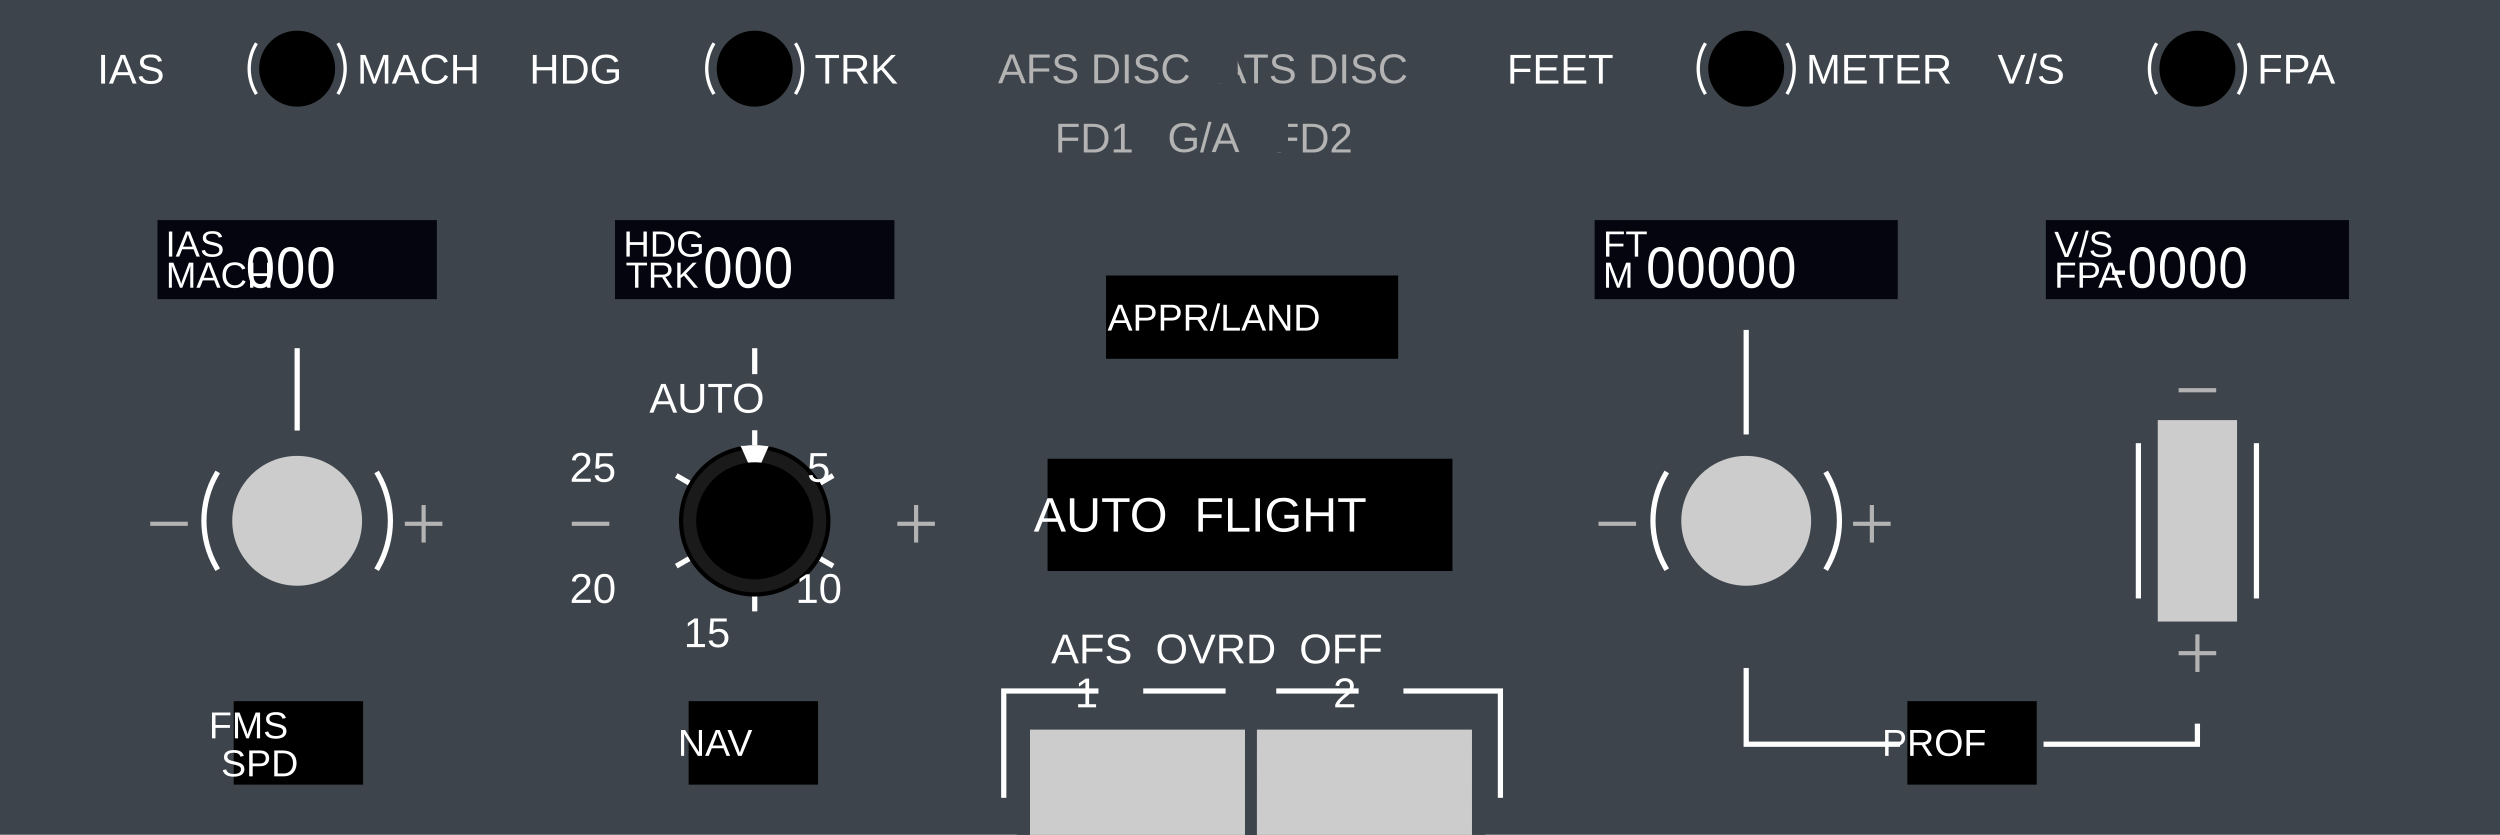
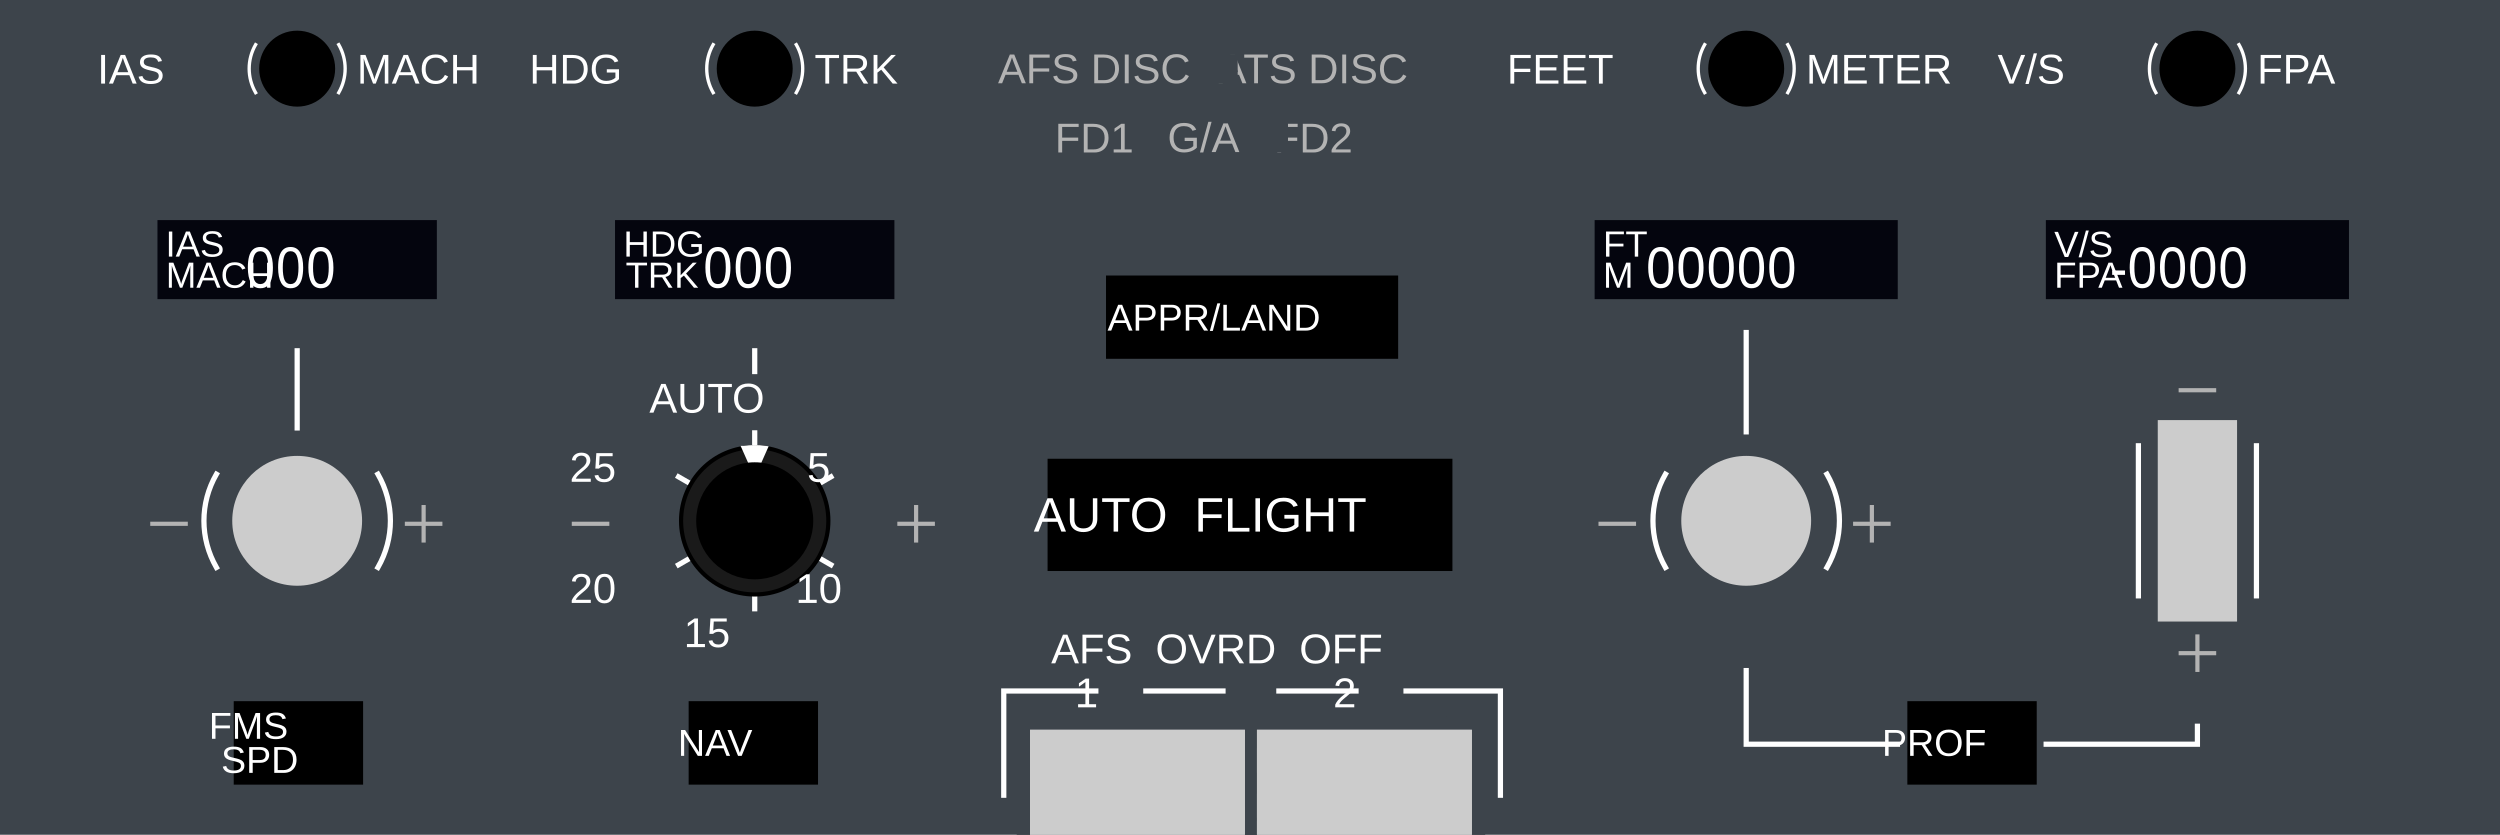
<svg xmlns="http://www.w3.org/2000/svg" version="1.1" width="599" height="200" id="svg3651">
  <defs id="defs3653">
    <linearGradient id="linearGradient5215">
      <stop style="stop-color:#e6e6e6;stop-opacity:1;" offset="0" id="stop5217" />
      <stop style="stop-color:#e6e6e6;stop-opacity:0;" offset="1" id="stop5219" />
    </linearGradient>
    <linearGradient id="linearGradient5209">
      <stop style="stop-color:#e6e6e6;stop-opacity:1;" offset="0" id="stop5211" />
    </linearGradient>
    <symbol id="*Paper_Space" />
    <symbol id="*Model_Space" />
    <pattern y="0" x="0" width="8" patternUnits="userSpaceOnUse" id="Hatch" height="8">
      <path id="path5322" stroke-width="0.25" stroke="#000000" linecap="square" d="M8 4 l-4,4" />
      <path id="path5324" stroke-width="0.25" stroke="#000000" linecap="square" d="M6 2 l-4,4" />
      <path id="path5326" stroke-width="0.25" stroke="#000000" linecap="square" d="M4 0 l-4,4" />
    </pattern>
    <marker style="overflow:visible" refY="0" refX="0" orient="auto" id="DistanceX">
      <path id="path5319" style="stroke:#000000;stroke-width:0.5" d="M 3,-3 -3,3 M 0,-5 0,5" />
    </marker>
  </defs>
  <g id="layer1" transform="translate(0,-852.3622)">
    <rect style="fill:#3d444b;fill-opacity:1;stroke:none;stroke-width:1.8;stroke-linecap:square;stroke-linejoin:miter;stroke-miterlimit:4;stroke-dasharray:none;stroke-opacity:1" id="rect4230" width="599" height="200" x="0" y="852.362" />
    <g transform="translate(-5.5377327e-6,-30.31739)" id="g4371">
      <path style="fill:none;fill-rule:evenodd;stroke:#ffffff;stroke-width:1.25;stroke-linecap:butt;stroke-linejoin:miter;stroke-miterlimit:4;stroke-dasharray:none;stroke-opacity:1" d="m 162.038,996.618 5.954,3.438" id="path4369" />
      <path id="path4367" d="m 162.038,1018.317 5.954,-3.438" style="fill:none;fill-rule:evenodd;stroke:#ffffff;stroke-width:1.25;stroke-linecap:butt;stroke-linejoin:miter;stroke-miterlimit:4;stroke-dasharray:none;stroke-opacity:1" />
      <path style="fill:none;fill-rule:evenodd;stroke:#ffffff;stroke-width:1.25;stroke-linecap:butt;stroke-linejoin:miter;stroke-miterlimit:4;stroke-dasharray:none;stroke-opacity:1" d="m 180.83,1029.167 0,-6.875" id="path4365" />
      <path id="path4363" d="m 199.622,1018.317 -5.954,-3.438" style="fill:none;fill-rule:evenodd;stroke:#ffffff;stroke-width:1.25;stroke-linecap:butt;stroke-linejoin:miter;stroke-miterlimit:4;stroke-dasharray:none;stroke-opacity:1" />
      <path style="fill:none;fill-rule:evenodd;stroke:#ffffff;stroke-width:1.25;stroke-linecap:butt;stroke-linejoin:miter;stroke-miterlimit:4;stroke-dasharray:none;stroke-opacity:1" d="m 199.622,996.618 -5.954,3.438" id="path4361" />
      <path id="path4359" d="m 180.83,985.768 0,6.875" style="fill:none;fill-rule:evenodd;stroke:#ffffff;stroke-width:1.25;stroke-linecap:butt;stroke-linejoin:miter;stroke-miterlimit:4;stroke-dasharray:none;stroke-opacity:1" />
    </g>
    <g id="ApprLand" transform="matrix(0.8,0,0,0.8,228.5241,108.537)">
      <rect y="1012.298" x="45.595" height="24.944" width="87.5" id="rect4392-4" style="fill:#000000;fill-opacity:1;stroke:none;stroke-width:1.8;stroke-linecap:square;stroke-linejoin:miter;stroke-miterlimit:4;stroke-dasharray:none;stroke-opacity:1" />
      <text transform="scale(1.000002)" id="text4394-3" y="1028.793" x="89.606" style="font-style:normal;font-weight:normal;line-height:0%;font-family:'Liberation Sans';text-align:center;letter-spacing:0px;word-spacing:0px;text-anchor:middle;fill:#000000;fill-opacity:1;stroke:none;stroke-width:1px;stroke-linecap:butt;stroke-linejoin:miter;stroke-opacity:1" xml:space="preserve">
        <tspan id="tspan4396-8" style="font-style:normal;font-variant:normal;font-weight:normal;font-stretch:normal;font-size:11.25px;line-height:93%;font-family:'Liberation Sans';-inkscape-font-specification:'Liberation Sans';text-align:center;text-anchor:middle;fill:#ffffff" y="1028.793" x="89.606">APPR/LAND</tspan>
      </text>
    </g>
    <text xml:space="preserve" style="font-style:normal;font-weight:normal;line-height:0%;font-family:'Liberation Sans';letter-spacing:0px;word-spacing:0px;fill:#000000;fill-opacity:1;stroke:none;stroke-width:1px;stroke-linecap:butt;stroke-linejoin:miter;stroke-opacity:1" x="56.098" y="872.399" id="text4184">
      <tspan id="tspan4186" x="56.098" y="872.399" style="font-style:normal;font-variant:normal;font-weight:normal;font-stretch:normal;font-size:10px;line-height:1.25;font-family:'Liberation Sans';-inkscape-font-specification:'Liberation Sans';text-align:end;text-anchor:end;fill:#ffffff">IAS</tspan>
    </text>
    <text id="text4188" y="872.399" x="85.528" style="font-style:normal;font-weight:normal;line-height:0%;font-family:'Liberation Sans';letter-spacing:0px;word-spacing:0px;fill:#000000;fill-opacity:1;stroke:none;stroke-width:1px;stroke-linecap:butt;stroke-linejoin:miter;stroke-opacity:1" xml:space="preserve">
      <tspan style="font-style:normal;font-variant:normal;font-weight:normal;font-stretch:normal;font-size:10px;line-height:1.25;font-family:'Liberation Sans';-inkscape-font-specification:'Liberation Sans';fill:#ffffff" y="872.399" x="85.528" id="tspan4190">MACH</tspan>
    </text>
    <path style="fill:none;fill-opacity:1;stroke:#ffffff;stroke-width:0.8;stroke-linecap:square;stroke-linejoin:miter;stroke-miterlimit:4;stroke-dasharray:none;stroke-opacity:1" d="m 81.159,863.063 c 2.054,3.558 2.054,7.941 0,11.498" id="path4198" />
    <path style="fill:none;fill-opacity:1;stroke:#ffffff;stroke-width:0.8;stroke-linecap:square;stroke-linejoin:miter;stroke-miterlimit:4;stroke-dasharray:none;stroke-opacity:1" d="m 61.243,874.561 c -2.054,-3.558 -2.054,-7.941 -1e-6,-11.498" id="path4200" />
    <path style="fill:#000000;fill-opacity:1;stroke:none;stroke-width:1;stroke-linecap:square;stroke-linejoin:miter;stroke-miterlimit:4;stroke-dasharray:none;stroke-opacity:1" d="m 80.302,868.812 c 3e-6,5.027 -4.075,9.102 -9.101,9.102 -5.027,0 -9.102,-4.075 -9.101,-9.102 3e-6,-5.027 4.075,-9.102 9.101,-9.102 5.027,0 9.101,4.075 9.101,9.102 z" id="IasMach" />
    <path style="fill:none;fill-rule:evenodd;stroke:#ffffff;stroke-width:1.25;stroke-linecap:butt;stroke-linejoin:miter;stroke-miterlimit:4;stroke-dasharray:none;stroke-opacity:1" d="m 71.201,935.785 0,19.738" id="path4204" />
    <path style="fill:none;fill-opacity:1;stroke:#ffffff;stroke-width:1.25;stroke-linecap:square;stroke-linejoin:miter;stroke-miterlimit:4;stroke-dasharray:none;stroke-opacity:1" d="m 90.548,965.98 c 3.991,6.912 3.991,15.428 0,22.34" id="path4206" />
    <path style="fill:none;fill-opacity:1;stroke:#ffffff;stroke-width:1.25;stroke-linecap:square;stroke-linejoin:miter;stroke-miterlimit:4;stroke-dasharray:none;stroke-opacity:1" d="m 51.854,988.32 c -3.991,-6.912 -3.991,-15.428 0,-22.34" id="path4208" />
    <path style="fill:#cccccc;fill-opacity:1;stroke:none;stroke-width:1;stroke-linecap:square;stroke-linejoin:miter;stroke-miterlimit:4;stroke-dasharray:none;stroke-opacity:1" d="m 86.757,977.15 c 0,8.591 -6.965,15.556 -15.556,15.556 -8.591,0 -15.556,-6.965 -15.556,-15.556 0,-8.591 6.965,-15.556 15.556,-15.556 8.591,0 15.556,6.965 15.556,15.556 z" id="SpdKnob" />
    <g id="FmsSpd" transform="matrix(0.8,0,0,0.8000101,0.2521423,210.5575)">
      <rect y="1012.244" x="69.685" height="24.999" width="38.75" id="rect4212" style="fill:#000000;fill-opacity:1;stroke:none;stroke-width:1.8;stroke-linecap:square;stroke-linejoin:miter;stroke-miterlimit:4;stroke-dasharray:none;stroke-opacity:1" />
-       <text transform="scale(0.999998)" id="text4214" y="1023.383" x="89.129" style="font-style:normal;font-weight:normal;line-height:11.162px;font-family:'Liberation Sans';text-align:center;letter-spacing:0px;word-spacing:0px;text-anchor:middle;fill:#000000;fill-opacity:1;stroke:none;stroke-width:1px;stroke-linecap:butt;stroke-linejoin:miter;stroke-opacity:1" xml:space="preserve">
-         <tspan style="font-style:normal;font-variant:normal;font-weight:normal;font-stretch:normal;font-size:11.25px;font-family:'Liberation Sans';-inkscape-font-specification:'Liberation Sans';text-align:center;text-anchor:middle;fill:#ffffff;line-height:11.162px" y="1023.383" x="89.129" id="tspan4216">FMS</tspan>
-         <tspan id="tspan4218" style="font-style:normal;font-variant:normal;font-weight:normal;font-stretch:normal;font-size:11.25px;font-family:'Liberation Sans';-inkscape-font-specification:'Liberation Sans';text-align:center;text-anchor:middle;fill:#ffffff;line-height:11.162px" y="1034.752" x="89.129">SPD</tspan>
+       <text id="text4214" y="1023.513" x="89.129" style="font-style:normal;font-weight:normal;font-size:12px;line-height:10px;font-family:'Liberation Sans';text-align:center;letter-spacing:0px;word-spacing:0px;text-anchor:middle;fill:#000000;fill-opacity:1;stroke:none;stroke-width:1px;stroke-linecap:butt;stroke-linejoin:miter;stroke-opacity:1" xml:space="preserve">
+         <tspan style="font-style:normal;font-variant:normal;font-weight:normal;font-stretch:normal;font-size:11.25px;line-height:10px;font-family:'Liberation Sans';-inkscape-font-specification:'Liberation Sans';text-align:center;text-anchor:middle;fill:#ffffff;stroke-width:1px" y="1023.513" x="89.129" id="tspan4216">FMS</tspan>
+         <tspan id="tspan4218" style="font-style:normal;font-variant:normal;font-weight:normal;font-stretch:normal;font-size:11.25px;line-height:10px;font-family:'Liberation Sans';-inkscape-font-specification:'Liberation Sans';text-align:center;text-anchor:middle;fill:#ffffff;stroke-width:1px" y="1033.719" x="89.129">SPD</tspan>
      </text>
    </g>
    <rect style="fill:#04050e;fill-opacity:1;stroke:none;stroke-width:1.8;stroke-linecap:square;stroke-linejoin:miter;stroke-miterlimit:4;stroke-dasharray:none;stroke-opacity:1" id="rect4264" width="66.942" height="18.944" x="37.729" y="905.094" />
    <text id="text4304" y="872.399" x="165.727" style="font-style:normal;font-weight:normal;line-height:0%;font-family:'Liberation Sans';letter-spacing:0px;word-spacing:0px;fill:#000000;fill-opacity:1;stroke:none;stroke-width:1px;stroke-linecap:butt;stroke-linejoin:miter;stroke-opacity:1" xml:space="preserve">
      <tspan style="font-style:normal;font-variant:normal;font-weight:normal;font-stretch:normal;font-size:10px;line-height:1.25;font-family:'Liberation Sans';-inkscape-font-specification:'Liberation Sans';text-align:end;text-anchor:end;fill:#ffffff" y="872.399" x="165.727" id="tspan4306">HDG</tspan>
    </text>
    <text xml:space="preserve" style="font-style:normal;font-weight:normal;line-height:0%;font-family:'Liberation Sans';letter-spacing:0px;word-spacing:0px;fill:#000000;fill-opacity:1;stroke:none;stroke-width:1px;stroke-linecap:butt;stroke-linejoin:miter;stroke-opacity:1" x="195.157" y="872.399" id="text4308">
      <tspan id="tspan4310" x="195.157" y="872.399" style="font-style:normal;font-variant:normal;font-weight:normal;font-stretch:normal;font-size:10px;line-height:1.25;font-family:'Liberation Sans';-inkscape-font-specification:'Liberation Sans';fill:#ffffff">TRK</tspan>
    </text>
    <path id="path4312" d="m 190.788,863.063 c 2.054,3.558 2.054,7.941 0,11.498" style="fill:none;fill-opacity:1;stroke:#ffffff;stroke-width:0.8;stroke-linecap:square;stroke-linejoin:miter;stroke-miterlimit:4;stroke-dasharray:none;stroke-opacity:1" />
    <path id="path4314" d="m 170.872,874.561 c -2.054,-3.558 -2.054,-7.941 0,-11.498" style="fill:none;fill-opacity:1;stroke:#ffffff;stroke-width:0.8;stroke-linecap:square;stroke-linejoin:miter;stroke-miterlimit:4;stroke-dasharray:none;stroke-opacity:1" />
    <path style="fill:#000000;fill-opacity:1;stroke:none;stroke-width:1;stroke-linecap:square;stroke-linejoin:miter;stroke-miterlimit:4;stroke-dasharray:none;stroke-opacity:1" d="m 189.931,868.812 c 0,5.027 -4.075,9.102 -9.101,9.102 -5.027,0 -9.101,-4.075 -9.101,-9.102 0,-5.027 4.075,-9.102 9.101,-9.102 5.027,0 9.101,4.075 9.101,9.102 z" id="HdgTrk" />
    <path id="path4318" d="m 180.83,935.785 0,6.221" style="fill:none;fill-rule:evenodd;stroke:#ffffff;stroke-width:1.25;stroke-linecap:butt;stroke-linejoin:miter;stroke-miterlimit:4;stroke-dasharray:none;stroke-opacity:1" />
    <g id="HdgKnob">
      <path style="fill:#1a1a1a;fill-opacity:1;stroke:#000000;stroke-width:1;stroke-linecap:square;stroke-linejoin:miter;stroke-miterlimit:4;stroke-dasharray:none;stroke-opacity:1" d="m 198.476,977.15 c 0,9.746 -7.9,17.646 -17.646,17.646 -9.746,0 -17.646,-7.9 -17.646,-17.646 0,-9.746 7.9,-17.646 17.646,-17.646 9.746,0 17.646,7.9 17.646,17.646 z" id="ellipse4386" />
      <path id="BankLimit" d="m 178.184,959.669 2.646,5.965 2.646,-5.965 c -1.877,-0.271 -3.475,-0.256 -5.291,0 z" style="fill:#ffffff;fill-rule:evenodd;stroke:#ffffff;stroke-width:0.954px;stroke-linecap:butt;stroke-linejoin:miter;stroke-opacity:1" />
      <path style="fill:#000000;fill-opacity:1;stroke:none;stroke-width:1;stroke-linecap:square;stroke-linejoin:miter;stroke-miterlimit:4;stroke-dasharray:none;stroke-opacity:1" d="m 194.853,977.15 c 0,7.745 -6.278,14.023 -14.023,14.023 -7.745,0 -14.023,-6.278 -14.023,-14.023 0,-7.745 6.278,-14.023 14.023,-14.023 7.745,0 14.023,6.278 14.023,14.023 z" id="path4202" />
    </g>
    <g transform="matrix(0.8,0,0,0.8,109.2521,210.568)" id="Nav">
      <rect style="fill:#000000;fill-opacity:1;stroke:none;stroke-width:1.8;stroke-linecap:square;stroke-linejoin:miter;stroke-miterlimit:4;stroke-dasharray:none;stroke-opacity:1" id="rect4328" width="38.75" height="24.999" x="69.685" y="1012.243" />
      <text xml:space="preserve" style="font-style:normal;font-weight:normal;line-height:0%;font-family:'Liberation Sans';text-align:center;letter-spacing:0px;word-spacing:0px;text-anchor:middle;fill:#000000;fill-opacity:1;stroke:none;stroke-width:1px;stroke-linecap:butt;stroke-linejoin:miter;stroke-opacity:1" x="89.299" y="1028.614" id="text4330" transform="scale(1.000002)">
        <tspan x="89.299" y="1028.614" style="font-style:normal;font-variant:normal;font-weight:normal;font-stretch:normal;font-size:11.25px;line-height:93%;font-family:'Liberation Sans';-inkscape-font-specification:'Liberation Sans';text-align:center;text-anchor:middle;fill:#ffffff" id="tspan4334">NAV</tspan>
      </text>
    </g>
    <rect y="905.094" x="147.358" height="18.944" width="66.942" id="rect4336" style="fill:#04050e;fill-opacity:1;stroke:none;stroke-width:1.8;stroke-linecap:square;stroke-linejoin:miter;stroke-miterlimit:4;stroke-dasharray:none;stroke-opacity:1" />
    <g id="BankAuto">
      <rect y="944.249" x="167.268" height="7.08" width="27.124" id="rect4286" style="fill:#3d444b;fill-opacity:1;stroke:none;stroke-width:2;stroke-miterlimit:4;stroke-dasharray:none;stroke-opacity:1" />
      <text xml:space="preserve" style="font-style:normal;font-weight:normal;line-height:0%;font-family:'Liberation Sans';letter-spacing:0px;word-spacing:0px;fill:#000000;fill-opacity:1;stroke:none;stroke-width:1px;stroke-linecap:butt;stroke-linejoin:miter;stroke-opacity:1" x="181.058" y="951.232" id="text4344">
        <tspan id="tspan4346" x="181.058" y="951.232" style="font-style:normal;font-variant:normal;font-weight:normal;font-stretch:normal;font-size:10px;line-height:1.25;font-family:'Liberation Sans';-inkscape-font-specification:'Liberation Sans';text-align:center;text-anchor:middle;fill:#ffffff">AUTO</tspan>
      </text>
    </g>
    <g id="Bank5">
      <rect y="960.925" x="204.325" height="6.978" width="6.991" id="rect4339" style="fill:#3d444b;fill-opacity:1;stroke:none;stroke-width:2;stroke-miterlimit:4;stroke-dasharray:none;stroke-opacity:1" />
      <text transform="scale(1.000002)" xml:space="preserve" style="font-style:normal;font-weight:normal;line-height:0%;font-family:'Liberation Sans';letter-spacing:0px;word-spacing:0px;fill:#000000;fill-opacity:1;stroke:none;stroke-width:1px;stroke-linecap:butt;stroke-linejoin:miter;stroke-opacity:1" x="207.833" y="967.808" id="text4382">
        <tspan id="tspan4384" x="207.833" y="967.808" style="font-style:normal;font-variant:normal;font-weight:normal;font-stretch:normal;font-size:10px;line-height:1.25;font-family:'Liberation Sans';-inkscape-font-specification:'Liberation Sans';text-align:center;text-anchor:middle;fill:#ffffff">5</tspan>
      </text>
    </g>
    <g id="Bank10">
      <rect y="989.842" x="203.028" height="7.08" width="9.976" id="rect4332" style="fill:#3d444b;fill-opacity:1;stroke:none;stroke-width:2;stroke-miterlimit:4;stroke-dasharray:none;stroke-opacity:1" />
      <text transform="scale(1.000002)" id="text4374" y="996.826" x="207.833" style="font-style:normal;font-weight:normal;line-height:0%;font-family:'Liberation Sans';letter-spacing:0px;word-spacing:0px;fill:#000000;fill-opacity:1;stroke:none;stroke-width:1px;stroke-linecap:butt;stroke-linejoin:miter;stroke-opacity:1" xml:space="preserve">
        <tspan style="font-style:normal;font-variant:normal;font-weight:normal;font-stretch:normal;font-size:10px;line-height:1.25;font-family:'Liberation Sans';-inkscape-font-specification:'Liberation Sans';text-align:center;text-anchor:middle;fill:#ffffff" y="996.826" x="207.833" id="tspan4376">10</tspan>
      </text>
    </g>
    <g id="Bank15">
      <rect y="1000.534" x="176.253" height="6.978" width="9.946" id="rect4325" style="fill:#3d444b;fill-opacity:1;stroke:none;stroke-width:2;stroke-miterlimit:4;stroke-dasharray:none;stroke-opacity:1" />
      <text id="text4366" y="1007.415" x="181.058" style="font-style:normal;font-weight:normal;line-height:0%;font-family:'Liberation Sans';letter-spacing:0px;word-spacing:0px;fill:#000000;fill-opacity:1;stroke:none;stroke-width:1px;stroke-linecap:butt;stroke-linejoin:miter;stroke-opacity:1" xml:space="preserve">
        <tspan style="font-style:normal;font-variant:normal;font-weight:normal;font-stretch:normal;font-size:10px;line-height:1.25;font-family:'Liberation Sans';-inkscape-font-specification:'Liberation Sans';text-align:center;text-anchor:middle;fill:#ffffff" y="1007.415" x="181.058" id="tspan4368">15</tspan>
      </text>
    </g>
    <g id="Bank20">
      <rect y="989.842" x="148.657" height="7.08" width="10.234" id="rect4318" style="fill:#3d444b;fill-opacity:1;stroke:none;stroke-width:2;stroke-miterlimit:4;stroke-dasharray:none;stroke-opacity:1" />
      <text transform="scale(1.000002)" xml:space="preserve" style="font-style:normal;font-weight:normal;line-height:0%;font-family:'Liberation Sans';letter-spacing:0px;word-spacing:0px;fill:#000000;fill-opacity:1;stroke:none;stroke-width:1px;stroke-linecap:butt;stroke-linejoin:miter;stroke-opacity:1" x="153.72" y="996.826" id="text4370">
        <tspan id="tspan4372" x="153.72" y="996.826" style="font-style:normal;font-variant:normal;font-weight:normal;font-stretch:normal;font-size:10px;line-height:1.25;font-family:'Liberation Sans';-inkscape-font-specification:'Liberation Sans';text-align:center;text-anchor:middle;fill:#ffffff">20</tspan>
      </text>
    </g>
    <g id="Bank25">
      <rect y="960.823" x="148.657" height="7.08" width="10.205" id="rect4311" style="fill:#3d444b;fill-opacity:1;stroke:none;stroke-width:2;stroke-miterlimit:4;stroke-dasharray:none;stroke-opacity:1" />
      <text transform="scale(1.000002)" id="text4378" y="967.808" x="153.72" style="font-style:normal;font-weight:normal;line-height:0%;font-family:'Liberation Sans';letter-spacing:0px;word-spacing:0px;fill:#000000;fill-opacity:1;stroke:none;stroke-width:1px;stroke-linecap:butt;stroke-linejoin:miter;stroke-opacity:1" xml:space="preserve">
        <tspan style="font-style:normal;font-variant:normal;font-weight:normal;font-stretch:normal;font-size:10px;line-height:1.25;font-family:'Liberation Sans';-inkscape-font-specification:'Liberation Sans';text-align:center;text-anchor:middle;fill:#ffffff" y="967.808" x="153.72" id="tspan4380">25</tspan>
      </text>
    </g>
    <path style="fill:none;fill-rule:evenodd;stroke:#ffffff;stroke-width:1.25;stroke-linecap:butt;stroke-linejoin:miter;stroke-miterlimit:4;stroke-dasharray:none;stroke-opacity:1" d="m 418.388,1012.41 0,18.266 36.865,0 m 34.382,0 36.865,0 0,-4.928" id="path4432" />
    <g id="Prof" transform="matrix(0.8,0,0,0.8,400.2632,210.568)">
      <rect y="1012.243" x="70.921" height="24.999" width="38.75" id="rect4392" style="fill:#000000;fill-opacity:1;stroke:none;stroke-width:1.8;stroke-linecap:square;stroke-linejoin:miter;stroke-miterlimit:4;stroke-dasharray:none;stroke-opacity:1" />
      <text transform="scale(1.000002)" id="text4394" y="1028.617" x="90.632" style="font-style:normal;font-weight:normal;line-height:0%;font-family:'Liberation Sans';text-align:center;letter-spacing:0px;word-spacing:0px;text-anchor:middle;fill:#000000;fill-opacity:1;stroke:none;stroke-width:1px;stroke-linecap:butt;stroke-linejoin:miter;stroke-opacity:1" xml:space="preserve">
        <tspan id="tspan4396" style="font-style:normal;font-variant:normal;font-weight:normal;font-stretch:normal;font-size:11.25px;line-height:93%;font-family:'Liberation Sans';-inkscape-font-specification:'Liberation Sans';text-align:center;text-anchor:middle;fill:#ffffff" y="1028.617" x="90.632">PROF</tspan>
      </text>
    </g>
    <text id="text4398" y="872.399" x="403.285" style="font-style:normal;font-weight:normal;line-height:0%;font-family:'Liberation Sans';letter-spacing:0px;word-spacing:0px;fill:#000000;fill-opacity:1;stroke:none;stroke-width:1px;stroke-linecap:butt;stroke-linejoin:miter;stroke-opacity:1" xml:space="preserve">
      <tspan style="font-style:normal;font-variant:normal;font-weight:normal;font-stretch:normal;font-size:10px;line-height:1.25;font-family:'Liberation Sans';-inkscape-font-specification:'Liberation Sans';text-align:end;text-anchor:end;fill:#ffffff" y="872.399" x="403.285" id="tspan4400">FEET</tspan>
    </text>
    <text xml:space="preserve" style="font-style:normal;font-weight:normal;line-height:0%;font-family:'Liberation Sans';letter-spacing:0px;word-spacing:0px;fill:#000000;fill-opacity:1;stroke:none;stroke-width:1px;stroke-linecap:butt;stroke-linejoin:miter;stroke-opacity:1" x="432.715" y="872.399" id="text4402">
      <tspan id="tspan4404" x="432.715" y="872.399" style="font-style:normal;font-variant:normal;font-weight:normal;font-stretch:normal;font-size:10px;line-height:1.25;font-family:'Liberation Sans';-inkscape-font-specification:'Liberation Sans';fill:#ffffff">METER</tspan>
    </text>
    <path id="path4406" d="m 428.346,863.063 c 2.054,3.558 2.054,7.941 0,11.498" style="fill:none;fill-opacity:1;stroke:#ffffff;stroke-width:0.8;stroke-linecap:square;stroke-linejoin:miter;stroke-miterlimit:4;stroke-dasharray:none;stroke-opacity:1" />
    <path id="path4408" d="m 408.431,874.561 c -2.054,-3.558 -2.054,-7.941 -1e-5,-11.498" style="fill:none;fill-opacity:1;stroke:#ffffff;stroke-width:0.8;stroke-linecap:square;stroke-linejoin:miter;stroke-miterlimit:4;stroke-dasharray:none;stroke-opacity:1" />
    <path style="fill:#000000;fill-opacity:1;stroke:none;stroke-width:1;stroke-linecap:square;stroke-linejoin:miter;stroke-miterlimit:4;stroke-dasharray:none;stroke-opacity:1" d="m 427.49,868.812 c 0,5.027 -4.075,9.102 -9.101,9.102 -5.027,0 -9.101,-4.075 -9.101,-9.102 0,-5.027 4.075,-9.102 9.101,-9.102 5.027,0 9.101,4.075 9.101,9.102 z" id="FeetMeter" />
    <path id="path4412" d="m 418.388,931.41 0,25.05" style="fill:none;fill-rule:evenodd;stroke:#ffffff;stroke-width:1.25;stroke-linecap:butt;stroke-linejoin:miter;stroke-miterlimit:4;stroke-dasharray:none;stroke-opacity:1" />
    <path id="path4414" d="m 437.736,965.98 c 3.991,6.912 3.991,15.428 0,22.34" style="fill:none;fill-opacity:1;stroke:#ffffff;stroke-width:1.25;stroke-linecap:square;stroke-linejoin:miter;stroke-miterlimit:4;stroke-dasharray:none;stroke-opacity:1" />
    <path id="path4416" d="m 399.041,988.32 c -3.991,-6.912 -3.991,-15.428 0,-22.34" style="fill:none;fill-opacity:1;stroke:#ffffff;stroke-width:1.25;stroke-linecap:square;stroke-linejoin:miter;stroke-miterlimit:4;stroke-dasharray:none;stroke-opacity:1" />
    <path style="fill:#cccccc;fill-opacity:1;stroke:none;stroke-width:1;stroke-linecap:square;stroke-linejoin:miter;stroke-miterlimit:4;stroke-dasharray:none;stroke-opacity:1" d="m 433.944,977.15 c 0,8.591 -6.965,15.556 -15.556,15.556 -8.591,0 -15.556,-6.965 -15.556,-15.556 0,-8.591 6.965,-15.556 15.556,-15.556 8.591,0 15.556,6.965 15.556,15.556 z" id="AltKnob" />
    <rect y="905.095" x="382.075" height="18.944" width="72.625" id="rect4420" style="fill:#04050e;fill-opacity:1;stroke:none;stroke-width:1.8;stroke-linecap:square;stroke-linejoin:miter;stroke-miterlimit:4;stroke-dasharray:none;stroke-opacity:1" />
    <text xml:space="preserve" style="font-style:normal;font-weight:normal;line-height:0%;font-family:'Liberation Sans';letter-spacing:0px;word-spacing:0px;fill:#000000;fill-opacity:1;stroke:none;stroke-width:1px;stroke-linecap:butt;stroke-linejoin:miter;stroke-opacity:1" x="511.399" y="872.399" id="text4434">
      <tspan id="tspan4436" x="511.399" y="872.399" style="font-style:normal;font-variant:normal;font-weight:normal;font-stretch:normal;font-size:10px;line-height:1.25;font-family:'Liberation Sans';-inkscape-font-specification:'Liberation Sans';text-align:end;text-anchor:end;fill:#ffffff">V/S</tspan>
    </text>
    <text id="text4438" y="872.399" x="540.829" style="font-style:normal;font-weight:normal;line-height:0%;font-family:'Liberation Sans';letter-spacing:0px;word-spacing:0px;fill:#000000;fill-opacity:1;stroke:none;stroke-width:1px;stroke-linecap:butt;stroke-linejoin:miter;stroke-opacity:1" xml:space="preserve">
      <tspan style="font-style:normal;font-variant:normal;font-weight:normal;font-stretch:normal;font-size:10px;line-height:1.25;font-family:'Liberation Sans';-inkscape-font-specification:'Liberation Sans';fill:#ffffff" y="872.399" x="540.829" id="tspan4440">FPA</tspan>
    </text>
    <path style="fill:none;fill-opacity:1;stroke:#ffffff;stroke-width:0.8;stroke-linecap:square;stroke-linejoin:miter;stroke-miterlimit:4;stroke-dasharray:none;stroke-opacity:1" d="m 536.46,863.063 c 2.054,3.558 2.054,7.941 0,11.498" id="path4442" />
    <path style="fill:none;fill-opacity:1;stroke:#ffffff;stroke-width:0.8;stroke-linecap:square;stroke-linejoin:miter;stroke-miterlimit:4;stroke-dasharray:none;stroke-opacity:1" d="m 516.544,874.561 c -2.054,-3.558 -2.054,-7.941 -10e-6,-11.498" id="path4444" />
    <path style="fill:#000000;fill-opacity:1;stroke:none;stroke-width:1;stroke-linecap:square;stroke-linejoin:miter;stroke-miterlimit:4;stroke-dasharray:none;stroke-opacity:1" d="m 535.603,868.812 c 0,5.027 -4.075,9.102 -9.101,9.102 -5.027,0 -9.101,-4.075 -9.101,-9.102 0,-5.027 4.075,-9.102 9.101,-9.102 5.027,0 9.101,4.075 9.101,9.102 z" id="VsFpa" />
    <rect style="fill:#04050e;fill-opacity:1;stroke:none;stroke-width:1.8;stroke-linecap:square;stroke-linejoin:miter;stroke-miterlimit:4;stroke-dasharray:none;stroke-opacity:1" id="rect4448" width="72.625" height="18.944" x="490.188" y="905.095" />
    <rect style="fill:#cccccc;fill-opacity:1;stroke:none;stroke-width:1.8;stroke-linecap:square;stroke-linejoin:miter;stroke-miterlimit:4;stroke-dasharray:none;stroke-opacity:1" id="VsKnob" width="19" height="48.268" x="517" y="953.016" />
    <path style="fill:none;fill-rule:evenodd;stroke:#ffffff;stroke-width:1.25;stroke-linecap:butt;stroke-linejoin:miter;stroke-miterlimit:4;stroke-dasharray:none;stroke-opacity:1" d="m 512.358,958.548 0,37.204" id="path4463" />
    <path id="path4465" d="m 540.642,958.548 0,37.204" style="fill:none;fill-rule:evenodd;stroke:#ffffff;stroke-width:1.25;stroke-linecap:butt;stroke-linejoin:miter;stroke-miterlimit:4;stroke-dasharray:none;stroke-opacity:1" />
    <g transform="matrix(1.032161,0,0,1.032161,207.4282,-81.99901)" id="Autoflight">
      <rect style="fill:#000000;fill-opacity:1;stroke:none;stroke-width:1.8;stroke-linecap:square;stroke-linejoin:miter;stroke-miterlimit:4;stroke-dasharray:none;stroke-opacity:1" id="rect4493" width="93.978" height="26.06" x="42.214" y="1011.74" />
      <text xml:space="preserve" style="font-style:normal;font-weight:normal;line-height:0%;font-family:'Liberation Sans';text-align:center;letter-spacing:0px;word-spacing:0px;text-anchor:middle;fill:#000000;fill-opacity:1;stroke:none;stroke-width:1px;stroke-linecap:butt;stroke-linejoin:miter;stroke-opacity:1" x="89.324" y="1028.645" id="text4495" transform="scale(1.000002)">
        <tspan x="89.324" y="1028.645" style="font-style:normal;font-variant:normal;font-weight:normal;font-stretch:normal;font-size:11.25px;line-height:93%;font-family:'Liberation Sans';-inkscape-font-specification:'Liberation Sans';text-align:center;text-anchor:middle;fill:#ffffff" id="tspan4497">AUTO  FLIGHT</tspan>
      </text>
    </g>
    <path style="fill:none;fill-rule:evenodd;stroke:#ffffff;stroke-width:1.25;stroke-linecap:butt;stroke-linejoin:miter;stroke-miterlimit:4;stroke-dasharray:none;stroke-opacity:1" d="m 336.263,1017.925 23.237,0 0,25.597" id="path4499" />
    <path id="path4501" d="m 263.187,1017.925 -22.687,0 0,25.597" style="fill:none;fill-rule:evenodd;stroke:#ffffff;stroke-width:1.25;stroke-linecap:butt;stroke-linejoin:miter;stroke-miterlimit:4;stroke-dasharray:none;stroke-opacity:1" />
    <text transform="scale(1.000003)" xml:space="preserve" style="font-style:normal;font-weight:normal;line-height:0%;font-family:'Liberation Sans';letter-spacing:0px;word-spacing:0px;fill:#000000;fill-opacity:1;stroke:none;stroke-width:1px;stroke-linecap:butt;stroke-linejoin:miter;stroke-opacity:1" x="268.66" y="1021.831" id="text4503">
      <tspan id="tspan4505" x="268.66" y="1021.831" style="font-style:normal;font-variant:normal;font-weight:normal;font-stretch:normal;font-size:10px;line-height:1.25;font-family:'Liberation Sans';-inkscape-font-specification:'Liberation Sans';text-align:center;text-anchor:middle;fill:#ffffff">1</tspan>
    </text>
    <text id="text4507" y="1021.831" x="330.535" style="font-style:normal;font-weight:normal;line-height:0%;font-family:'Liberation Sans';letter-spacing:0px;word-spacing:0px;fill:#000000;fill-opacity:1;stroke:none;stroke-width:1px;stroke-linecap:butt;stroke-linejoin:miter;stroke-opacity:1" xml:space="preserve" transform="scale(1.000003)">
      <tspan style="font-style:normal;font-variant:normal;font-weight:normal;font-stretch:normal;font-size:10px;line-height:1.25;font-family:'Liberation Sans';-inkscape-font-specification:'Liberation Sans';text-align:center;text-anchor:middle;fill:#ffffff" y="1021.831" x="330.535" id="tspan4509">2</tspan>
    </text>
    <path id="path4511" d="m 293.656,1017.925 -19.738,0" style="fill:none;fill-rule:evenodd;stroke:#ffffff;stroke-width:1.25;stroke-linecap:butt;stroke-linejoin:miter;stroke-miterlimit:4;stroke-dasharray:none;stroke-opacity:1" />
    <path style="fill:none;fill-rule:evenodd;stroke:#ffffff;stroke-width:1.25;stroke-linecap:butt;stroke-linejoin:miter;stroke-miterlimit:4;stroke-dasharray:none;stroke-opacity:1" d="m 325.531,1017.925 -19.738,0" id="path4513" />
    <text id="text4515" y="1011.295" x="299.917" style="font-style:normal;font-weight:normal;line-height:0%;font-family:'Liberation Sans';letter-spacing:0px;word-spacing:0px;fill:#000000;fill-opacity:1;stroke:none;stroke-width:1px;stroke-linecap:butt;stroke-linejoin:miter;stroke-opacity:1" xml:space="preserve" transform="scale(1.000002)">
      <tspan style="font-style:normal;font-variant:normal;font-weight:normal;font-stretch:normal;font-size:10px;line-height:1.25;font-family:'Liberation Sans';-inkscape-font-specification:'Liberation Sans';text-align:center;text-anchor:middle;fill:#ffffff" y="1011.295" x="299.917" id="tspan4517">AFS  OVRD  OFF</tspan>
    </text>
    <g id="AtsDisc">
      <rect y="865.319" x="303.644" height="7.08" width="45.005" id="rect4340" style="fill:#3d444b;fill-opacity:1;stroke:none;stroke-width:1;stroke-linecap:round;stroke-linejoin:miter;stroke-miterlimit:4;stroke-dasharray:none;stroke-opacity:1" />
      <text transform="scale(1.000002)" id="text4528" y="872.303" x="326.329" style="font-style:normal;font-weight:normal;line-height:0%;font-family:'Liberation Sans';text-align:center;letter-spacing:0px;word-spacing:0px;text-anchor:middle;fill:#b3b3b3;fill-opacity:1;stroke:none;stroke-width:1px;stroke-linecap:butt;stroke-linejoin:miter;stroke-opacity:1" xml:space="preserve">
        <tspan style="font-style:normal;font-variant:normal;font-weight:normal;font-stretch:normal;font-size:10px;line-height:1.25;font-family:'Liberation Sans';-inkscape-font-specification:'Liberation Sans';text-align:center;text-anchor:middle;fill:#b3b3b3" y="872.303" x="326.329" id="tspan4529">ATS DISC</tspan>
      </text>
    </g>
    <rect style="fill:#d79d00;fill-opacity:1;stroke:none;stroke-width:1.8;stroke-linecap:square;stroke-linejoin:miter;stroke-miterlimit:4;stroke-dasharray:none;stroke-opacity:1" id="AfsOvrd1On" width="51.496" height="21.961" x="246.79" y="1027.219" />
    <rect y="1027.219" x="301.164" height="21.961" width="51.496" id="AfsOvrd2On" style="fill:#d79d00;fill-opacity:1;stroke:none;stroke-width:1.8;stroke-linecap:square;stroke-linejoin:miter;stroke-miterlimit:4;stroke-dasharray:none;stroke-opacity:1" />
    <g id="AfsOvrdBp" transform="translate(-9.0318417e-5,-1.9202682e-5)">
      <path style="fill:none;fill-rule:evenodd;stroke:#000000;stroke-width:3.538;stroke-linecap:square;stroke-linejoin:miter;stroke-miterlimit:4;stroke-dasharray:none;stroke-opacity:1" d="m 246.244,1040.993 14.027,-14.163" id="path4315" />
      <path id="path4319" d="m 248.922,1049.164 22.303,-22.519" style="fill:none;fill-rule:evenodd;stroke:#000000;stroke-width:3.538;stroke-linecap:square;stroke-linejoin:miter;stroke-miterlimit:4;stroke-dasharray:none;stroke-opacity:1" />
      <path style="fill:none;fill-rule:evenodd;stroke:#000000;stroke-width:3.538;stroke-linecap:square;stroke-linejoin:miter;stroke-miterlimit:4;stroke-dasharray:none;stroke-opacity:1" d="m 259.595,1049.263 22.303,-22.519" id="path4333" />
      <path id="path4335" d="m 270.245,1049.385 22.303,-22.519" style="fill:none;fill-rule:evenodd;stroke:#000000;stroke-width:3.538;stroke-linecap:square;stroke-linejoin:miter;stroke-miterlimit:4;stroke-dasharray:none;stroke-opacity:1" />
      <path style="fill:none;fill-rule:evenodd;stroke:#000000;stroke-width:3.538;stroke-linecap:square;stroke-linejoin:miter;stroke-miterlimit:4;stroke-dasharray:none;stroke-opacity:1" d="m 280.807,1049.596 22.303,-22.519" id="path4337" />
      <path id="path4339" d="m 291.413,1049.762 22.303,-22.519" style="fill:none;fill-rule:evenodd;stroke:#000000;stroke-width:3.538;stroke-linecap:square;stroke-linejoin:miter;stroke-miterlimit:4;stroke-dasharray:none;stroke-opacity:1" />
      <path style="fill:none;fill-rule:evenodd;stroke:#000000;stroke-width:3.538;stroke-linecap:square;stroke-linejoin:miter;stroke-miterlimit:4;stroke-dasharray:none;stroke-opacity:1" d="m 302.005,1049.825 22.421,-22.402" id="path4341" />
      <path id="path4343" d="m 246.405,1029.956 2.835,-2.863" style="fill:none;fill-rule:evenodd;stroke:#000000;stroke-width:3.538;stroke-linecap:square;stroke-linejoin:miter;stroke-miterlimit:4;stroke-dasharray:none;stroke-opacity:1" />
      <path id="path4345" d="m 345.638,1049.389 7.41,-7.482" style="fill:none;fill-rule:evenodd;stroke:#000000;stroke-width:3.538;stroke-linecap:square;stroke-linejoin:miter;stroke-miterlimit:4;stroke-dasharray:none;stroke-opacity:1" />
      <path style="fill:none;fill-rule:evenodd;stroke:#000000;stroke-width:3.538;stroke-linecap:square;stroke-linejoin:miter;stroke-miterlimit:4;stroke-dasharray:none;stroke-opacity:1" d="m 334.949,1049.306 17.962,-18.136" id="path4347" />
      <path id="path4349" d="M 324.344,1049.139 346.647,1026.62" style="fill:none;fill-rule:evenodd;stroke:#000000;stroke-width:3.538;stroke-linecap:square;stroke-linejoin:miter;stroke-miterlimit:4;stroke-dasharray:none;stroke-opacity:1" />
      <path id="path4351" d="m 312.715,1050.005 22.303,-22.519" style="fill:none;fill-rule:evenodd;stroke:#000000;stroke-width:3.538;stroke-linecap:square;stroke-linejoin:miter;stroke-miterlimit:4;stroke-dasharray:none;stroke-opacity:1" />
    </g>
    <g id="AfsOvrdBorder">
      <path id="rect4401" d="m 299.823,1050.743 -54.57,0 0,-25.086 54.57,0" style="fill:none;fill-opacity:1;stroke:#3d444b;stroke-width:3.301;stroke-linecap:square;stroke-linejoin:miter;stroke-miterlimit:4;stroke-dasharray:none;stroke-opacity:1" />
      <path id="rect4404" d="m 299.627,1025.657 54.57,0 0,25.086 -54.57,0" style="fill:none;fill-opacity:1;stroke:#3d444b;stroke-width:3.301;stroke-linecap:square;stroke-linejoin:miter;stroke-miterlimit:4;stroke-dasharray:none;stroke-opacity:1" />
      <path id="path4413" d="m 299.725,1025.362 0,26.312" style="fill:none;fill-rule:evenodd;stroke:#3d444b;stroke-width:2.88;stroke-linecap:butt;stroke-linejoin:miter;stroke-miterlimit:4;stroke-dasharray:none;stroke-opacity:1" />
    </g>
    <rect style="fill:#cccccc;fill-opacity:1;stroke:none;stroke-width:1.8;stroke-linecap:square;stroke-linejoin:miter;stroke-miterlimit:4;stroke-dasharray:none;stroke-opacity:1" id="AfsOvrd1" width="51.496" height="25.143" x="246.79" y="1027.219" />
    <rect y="1027.219" x="301.164" height="25.143" width="51.496" id="AfsOvrd2" style="fill:#cccccc;fill-opacity:1;stroke:none;stroke-width:1.8;stroke-linecap:square;stroke-linejoin:miter;stroke-miterlimit:4;stroke-dasharray:none;stroke-opacity:1" />
    <g id="Fd1">
      <rect y="882.015" x="265.225" height="6.88" width="17.593" id="rect4315" style="fill:#3d444b;fill-opacity:1;stroke:none;stroke-width:1;stroke-linecap:round;stroke-linejoin:miter;stroke-miterlimit:4;stroke-dasharray:none;stroke-opacity:1" />
      <text id="text4523" y="888.897" x="273.857" style="font-style:normal;font-weight:normal;line-height:0%;font-family:'Liberation Sans';text-align:center;letter-spacing:0px;word-spacing:0px;text-anchor:middle;fill:#b3b3b3;fill-opacity:1;stroke:none;stroke-width:1px;stroke-linecap:butt;stroke-linejoin:miter;stroke-opacity:1" xml:space="preserve" transform="scale(1.000002)">
        <tspan style="font-style:normal;font-variant:normal;font-weight:normal;font-stretch:normal;font-size:10px;line-height:1.25;font-family:'Liberation Sans';-inkscape-font-specification:'Liberation Sans';text-align:center;text-anchor:middle;fill:#b3b3b3" y="888.897" x="273.857" id="tspan4282">FD1</tspan>
      </text>
    </g>
    <g id="Fd2">
      <rect y="881.913" x="317.697" height="6.982" width="17.578" id="rect4324" style="fill:#3d444b;fill-opacity:1;stroke:none;stroke-width:1;stroke-linecap:round;stroke-linejoin:miter;stroke-miterlimit:4;stroke-dasharray:none;stroke-opacity:1" />
      <text xml:space="preserve" style="font-style:normal;font-weight:normal;line-height:0%;font-family:'Liberation Sans';text-align:center;letter-spacing:0px;word-spacing:0px;text-anchor:middle;fill:#b3b3b3;fill-opacity:1;stroke:none;stroke-width:1px;stroke-linecap:butt;stroke-linejoin:miter;stroke-opacity:1" x="326.329" y="888.897" id="text4527" transform="scale(1.000002)">
        <tspan id="tspan4286" x="326.329" y="888.897" style="font-style:normal;font-variant:normal;font-weight:normal;font-stretch:normal;font-size:10px;line-height:1.25;font-family:'Liberation Sans';-inkscape-font-specification:'Liberation Sans';text-align:center;text-anchor:middle;fill:#b3b3b3">FD2</tspan>
      </text>
    </g>
    <g id="Ga" transform="translate(0,-0.09802082)">
      <rect y="881.649" x="291.907" height="7.344" width="16.694" id="rect4322" style="fill:#3d444b;fill-opacity:1;stroke:none;stroke-width:1;stroke-linecap:round;stroke-linejoin:miter;stroke-miterlimit:4;stroke-dasharray:none;stroke-opacity:1" />
      <text transform="scale(0.999991,1.000009)" xml:space="preserve" style="font-style:normal;font-weight:normal;line-height:0%;font-family:'Liberation Sans';text-align:center;letter-spacing:0px;word-spacing:0px;text-anchor:middle;fill:#b3b3b3;fill-opacity:1;stroke:none;stroke-width:1px;stroke-linecap:butt;stroke-linejoin:miter;stroke-opacity:1" x="300.02" y="888.888" id="text4524">
        <tspan id="tspan4291" x="300.02" y="888.888" style="font-style:normal;font-variant:normal;font-weight:normal;font-stretch:normal;font-size:10px;line-height:1.25;font-family:'Liberation Sans';-inkscape-font-specification:'Liberation Sans';text-align:center;text-anchor:middle;fill:#b3b3b3">G/A</tspan>
      </text>
    </g>
    <g id="Display">
      <text xml:space="preserve" style="font-style:normal;font-weight:normal;line-height:0%;font-family:'Liberation Sans';letter-spacing:0px;word-spacing:0px;fill:#000000;fill-opacity:1;stroke:none;stroke-width:1px;stroke-linecap:butt;stroke-linejoin:miter;stroke-opacity:1" x="39.652" y="913.849" id="IasInd">
        <tspan id="tspan4543" x="39.652" y="913.849" style="font-style:normal;font-variant:normal;font-weight:normal;font-stretch:normal;font-size:8.75px;line-height:1.25;font-family:'Liberation Sans';-inkscape-font-specification:'Liberation Sans';text-align:start;text-anchor:start;fill:#ffffff">IAS</tspan>
      </text>
      <text id="MachInd" y="921.308" x="39.741" style="font-style:normal;font-weight:normal;line-height:0%;font-family:'Liberation Sans';letter-spacing:0px;word-spacing:0px;fill:#000000;fill-opacity:1;stroke:none;stroke-width:1px;stroke-linecap:butt;stroke-linejoin:miter;stroke-opacity:1" xml:space="preserve">
        <tspan style="font-style:normal;font-variant:normal;font-weight:normal;font-stretch:normal;font-size:8.75px;line-height:1.25;font-family:'Liberation Sans';-inkscape-font-specification:'Liberation Sans';text-align:start;text-anchor:start;fill:#ffffff" y="921.308" x="39.741" id="tspan4547">MACH</tspan>
      </text>
      <text id="HdgInd" y="913.849" x="149.37" style="font-style:normal;font-weight:normal;line-height:0%;font-family:'Liberation Sans';letter-spacing:0px;word-spacing:0px;fill:#000000;fill-opacity:1;stroke:none;stroke-width:1px;stroke-linecap:butt;stroke-linejoin:miter;stroke-opacity:1" xml:space="preserve">
        <tspan style="font-style:normal;font-variant:normal;font-weight:normal;font-stretch:normal;font-size:8.75px;line-height:1.25;font-family:'Liberation Sans';-inkscape-font-specification:'Liberation Sans';text-align:start;text-anchor:start;fill:#ffffff" y="913.849" x="149.37" id="tspan4551">HDG</tspan>
      </text>
      <text xml:space="preserve" style="font-style:normal;font-weight:normal;line-height:0%;font-family:'Liberation Sans';letter-spacing:0px;word-spacing:0px;fill:#000000;fill-opacity:1;stroke:none;stroke-width:1px;stroke-linecap:butt;stroke-linejoin:miter;stroke-opacity:1" x="149.891" y="921.308" id="TrkInd">
        <tspan id="tspan4555" x="149.891" y="921.308" style="font-style:normal;font-variant:normal;font-weight:normal;font-stretch:normal;font-size:8.75px;line-height:1.25;font-family:'Liberation Sans';-inkscape-font-specification:'Liberation Sans';text-align:start;text-anchor:start;fill:#ffffff">TRK</tspan>
      </text>
      <text xml:space="preserve" style="font-style:normal;font-weight:normal;line-height:0%;font-family:'Liberation Sans';letter-spacing:0px;word-spacing:0px;fill:#000000;fill-opacity:1;stroke:none;stroke-width:1px;stroke-linecap:butt;stroke-linejoin:miter;stroke-opacity:1" x="384.087" y="913.849" id="FeetInd">
        <tspan id="tspan4559" x="384.087" y="913.849" style="font-style:normal;font-variant:normal;font-weight:normal;font-stretch:normal;font-size:8.75px;line-height:1.25;font-family:'Liberation Sans';-inkscape-font-specification:'Liberation Sans';text-align:start;text-anchor:start;fill:#ffffff">FT</tspan>
      </text>
      <text id="MeterInd" y="921.308" x="384.087" style="font-style:normal;font-weight:normal;line-height:0%;font-family:'Liberation Sans';letter-spacing:0px;word-spacing:0px;fill:#000000;fill-opacity:1;stroke:none;stroke-width:1px;stroke-linecap:butt;stroke-linejoin:miter;stroke-opacity:1" xml:space="preserve">
        <tspan style="font-style:normal;font-variant:normal;font-weight:normal;font-stretch:normal;font-size:8.75px;line-height:1.25;font-family:'Liberation Sans';-inkscape-font-specification:'Liberation Sans';text-align:start;text-anchor:start;fill:#ffffff" y="921.308" x="384.087" id="tspan4563">M</tspan>
      </text>
      <text xml:space="preserve" style="font-style:normal;font-weight:normal;line-height:0%;font-family:'Liberation Sans';letter-spacing:0px;word-spacing:0px;fill:#000000;fill-opacity:1;stroke:none;stroke-width:1px;stroke-linecap:butt;stroke-linejoin:miter;stroke-opacity:1" x="492.2" y="921.308" id="FpaInd">
        <tspan id="tspan4571" x="492.2" y="921.308" style="font-style:normal;font-variant:normal;font-weight:normal;font-stretch:normal;font-size:8.75px;line-height:1.25;font-family:'Liberation Sans';-inkscape-font-specification:'Liberation Sans';text-align:start;text-anchor:start;fill:#ffffff">FPA</tspan>
      </text>
      <text transform="scale(0.9702991,1.03061)" id="Vs_7seg" y="893.935" x="578.484" style="font-style:normal;font-weight:normal;line-height:0%;font-family:'Liberation Sans';letter-spacing:0px;word-spacing:0px;fill:#ffffff;fill-opacity:1;stroke:none;stroke-width:1px;stroke-linecap:butt;stroke-linejoin:miter;stroke-opacity:1" xml:space="preserve">
        <tspan style="font-style:normal;font-variant:normal;font-weight:normal;font-stretch:normal;font-size:13.063px;line-height:1.25;font-family:Std7SegCustom;-inkscape-font-specification:Std7SegCustom;text-align:end;letter-spacing:0px;text-anchor:end" y="893.935" x="578.484" id="tspan4320">-0000</tspan>
      </text>
      <text xml:space="preserve" style="font-style:normal;font-weight:normal;line-height:0%;font-family:'Liberation Sans';letter-spacing:0px;word-spacing:0px;fill:#ffffff;fill-opacity:1;stroke:none;stroke-width:1px;stroke-linecap:butt;stroke-linejoin:miter;stroke-opacity:1" x="467.059" y="893.939" id="Alt_7seg" transform="scale(0.9703038,1.030605)">
        <tspan id="tspan4287" x="467.059" y="893.939" style="font-style:normal;font-variant:normal;font-weight:normal;font-stretch:normal;font-size:13.063px;line-height:1.25;font-family:Std7SegCustom;-inkscape-font-specification:Std7SegCustom;text-align:end;letter-spacing:0px;text-anchor:end">00000</tspan>
      </text>
      <text transform="scale(0.9703119,1.030596)" id="Hdg_7seg" y="893.947" x="219.3" style="font-style:normal;font-weight:normal;line-height:0%;font-family:'Liberation Sans';letter-spacing:0px;word-spacing:0px;fill:#ffffff;fill-opacity:1;stroke:none;stroke-width:1px;stroke-linecap:butt;stroke-linejoin:miter;stroke-opacity:1" xml:space="preserve">
        <tspan style="font-style:normal;font-variant:normal;font-weight:normal;font-stretch:normal;font-size:13.063px;line-height:1.25;font-family:Std7SegCustom;-inkscape-font-specification:Std7SegCustom;text-align:end;letter-spacing:0px;text-anchor:end" y="893.947" x="219.3" id="tspan4292">000</tspan>
      </text>
      <text xml:space="preserve" style="font-style:normal;font-weight:normal;line-height:0%;font-family:'Liberation Sans';letter-spacing:0px;word-spacing:0px;fill:#ffffff;fill-opacity:1;stroke:none;stroke-width:1px;stroke-linecap:butt;stroke-linejoin:miter;stroke-opacity:1" x="106.316" y="893.951" id="Spd_7seg" transform="scale(0.9703159,1.030592)">
        <tspan id="tspan4296" x="106.316" y="893.951" style="font-style:normal;font-variant:normal;font-weight:normal;font-stretch:normal;font-size:13.063px;line-height:1.25;font-family:Std7SegCustom;-inkscape-font-specification:Std7SegCustom;text-align:end;letter-spacing:0px;text-anchor:end">000</tspan>
      </text>
      <text id="VsInd" y="913.934" x="492.2" style="font-style:normal;font-weight:normal;line-height:0%;font-family:'Liberation Sans';letter-spacing:0px;word-spacing:0px;fill:#000000;fill-opacity:1;stroke:none;stroke-width:1px;stroke-linecap:butt;stroke-linejoin:miter;stroke-opacity:1" xml:space="preserve">
        <tspan style="font-style:normal;font-variant:normal;font-weight:normal;font-stretch:normal;font-size:8.75px;line-height:1.25;font-family:'Liberation Sans';-inkscape-font-specification:'Liberation Sans';text-align:start;text-anchor:start;fill:#ffffff" y="913.934" x="492.2" id="tspan3568">V/S</tspan>
      </text>
    </g>
    <rect y="1027.219" x="246.79" height="25.143" width="51.496" id="AfsOvrd1Click" style="fill:#cccccc;fill-opacity:1;stroke:none;stroke-width:1.8;stroke-linecap:square;stroke-linejoin:miter;stroke-miterlimit:4;stroke-dasharray:none;stroke-opacity:1" />
    <rect style="fill:#cccccc;fill-opacity:1;stroke:none;stroke-width:1.8;stroke-linecap:square;stroke-linejoin:miter;stroke-miterlimit:4;stroke-dasharray:none;stroke-opacity:1" id="AfsOvrd2Click" width="51.496" height="25.143" x="301.164" y="1027.219" />
    <g id="AfsDisc">
      <rect y="865.319" x="250.801" height="7.08" width="45.747" id="rect4337" style="fill:#3d444b;fill-opacity:1;stroke:none;stroke-width:1;stroke-linecap:round;stroke-linejoin:miter;stroke-miterlimit:4;stroke-dasharray:none;stroke-opacity:1" />
      <text transform="scale(1.000002)" xml:space="preserve" style="font-style:normal;font-weight:normal;line-height:0%;font-family:'Liberation Sans';text-align:center;letter-spacing:0px;word-spacing:0px;text-anchor:middle;fill:#b3b3b3;fill-opacity:1;stroke:none;stroke-width:1px;stroke-linecap:butt;stroke-linejoin:miter;stroke-opacity:1" x="273.857" y="872.303" id="text4525">
        <tspan id="tspan4525" x="273.857" y="872.303" style="font-style:normal;font-variant:normal;font-weight:normal;font-stretch:normal;font-size:10px;line-height:1.25;font-family:'Liberation Sans';-inkscape-font-specification:'Liberation Sans';text-align:center;text-anchor:middle;fill:#b3b3b3">AFS DISC</tspan>
      </text>
    </g>
    <g id="SpdPlus" transform="translate(-7.13699,-81.84419)">
      <rect y="-113.137" x="1055.206" height="9" width="9" id="rect4364" style="fill:#3d444b;fill-opacity:1;stroke:none;stroke-width:1;stroke-linecap:round;stroke-linejoin:miter;stroke-miterlimit:4;stroke-dasharray:none;stroke-opacity:1" transform="matrix(0,1,-1,0,0,0)" />
      <path d="m 113.137,1059.706 -9,0 m 4.5,-4.5 0,9" style="fill:none;fill-rule:evenodd;stroke:#b3b3b3;stroke-width:1;stroke-linecap:butt;stroke-linejoin:miter;stroke-miterlimit:4;stroke-dasharray:none;stroke-opacity:1" id="path4378" />
    </g>
    <g transform="translate(-68.13699,-81.84397)" id="SpdMinus">
      <rect transform="matrix(0,1,-1,0,0,0)" style="fill:#3d444b;fill-opacity:1;stroke:none;stroke-width:1;stroke-linecap:round;stroke-linejoin:miter;stroke-miterlimit:4;stroke-dasharray:none;stroke-opacity:1" id="rect4402" width="9" height="9" x="1055.206" y="-113.137" />
      <path id="path4404" style="fill:none;fill-rule:evenodd;stroke:#b3b3b3;stroke-width:1;stroke-linecap:butt;stroke-linejoin:miter;stroke-miterlimit:4;stroke-dasharray:none;stroke-opacity:1" d="m 113.137,1059.706 -9,0" />
    </g>
    <g transform="translate(110.863,-81.84419)" id="HdgPlus">
      <rect transform="matrix(0,1,-1,0,0,0)" style="fill:#3d444b;fill-opacity:1;stroke:none;stroke-width:1;stroke-linecap:round;stroke-linejoin:miter;stroke-miterlimit:4;stroke-dasharray:none;stroke-opacity:1" id="rect4343" width="9" height="9" x="1055.206" y="-113.137" />
      <path id="path4346" style="fill:none;fill-rule:evenodd;stroke:#b3b3b3;stroke-width:1;stroke-linecap:butt;stroke-linejoin:miter;stroke-miterlimit:4;stroke-dasharray:none;stroke-opacity:1" d="m 113.137,1059.706 -9,0 m 4.5,-4.5 0,9" />
    </g>
    <g id="HdgMinus" transform="translate(32.86301,-81.84397)">
      <rect y="-113.137" x="1055.206" height="9" width="9" id="rect4350" style="fill:#3d444b;fill-opacity:1;stroke:none;stroke-width:1;stroke-linecap:round;stroke-linejoin:miter;stroke-miterlimit:4;stroke-dasharray:none;stroke-opacity:1" transform="matrix(0,1,-1,0,0,0)" />
      <path d="m 113.137,1059.706 -9,0" style="fill:none;fill-rule:evenodd;stroke:#b3b3b3;stroke-width:1;stroke-linecap:butt;stroke-linejoin:miter;stroke-miterlimit:4;stroke-dasharray:none;stroke-opacity:1" id="path4352" />
    </g>
    <g id="AltPlus" transform="translate(339.863,-81.84419)">
      <rect y="-113.137" x="1055.206" height="9" width="9" id="rect4356" style="fill:#3d444b;fill-opacity:1;stroke:none;stroke-width:1;stroke-linecap:round;stroke-linejoin:miter;stroke-miterlimit:4;stroke-dasharray:none;stroke-opacity:1" transform="matrix(0,1,-1,0,0,0)" />
      <path d="m 113.137,1059.706 -9,0 m 4.5,-4.5 0,9" style="fill:none;fill-rule:evenodd;stroke:#b3b3b3;stroke-width:1;stroke-linecap:butt;stroke-linejoin:miter;stroke-miterlimit:4;stroke-dasharray:none;stroke-opacity:1" id="path4358" />
    </g>
    <g transform="translate(278.863,-81.84397)" id="AltMinus">
      <rect transform="matrix(0,1,-1,0,0,0)" style="fill:#3d444b;fill-opacity:1;stroke:none;stroke-width:1;stroke-linecap:round;stroke-linejoin:miter;stroke-miterlimit:4;stroke-dasharray:none;stroke-opacity:1" id="rect4362" width="9" height="9" x="1055.206" y="-113.137" />
      <path id="path4364" style="fill:none;fill-rule:evenodd;stroke:#b3b3b3;stroke-width:1;stroke-linecap:butt;stroke-linejoin:miter;stroke-miterlimit:4;stroke-dasharray:none;stroke-opacity:1" d="m 113.137,1059.706 -9,0" />
    </g>
    <g id="VsPlus" transform="translate(417.863,-50.84419)">
      <rect y="-113.137" x="1055.206" height="9" width="9" id="rect4368" style="fill:#3d444b;fill-opacity:1;stroke:none;stroke-width:1;stroke-linecap:round;stroke-linejoin:miter;stroke-miterlimit:4;stroke-dasharray:none;stroke-opacity:1" transform="matrix(0,1,-1,0,0,0)" />
      <path d="m 113.137,1059.706 -9,0 m 4.5,-4.5 0,9" style="fill:none;fill-rule:evenodd;stroke:#b3b3b3;stroke-width:1;stroke-linecap:butt;stroke-linejoin:miter;stroke-miterlimit:4;stroke-dasharray:none;stroke-opacity:1" id="path4370" />
    </g>
    <g transform="translate(417.863,-113.844)" id="VsMinus">
      <rect transform="matrix(0,1,-1,0,0,0)" style="fill:#3d444b;fill-opacity:1;stroke:none;stroke-width:1;stroke-linecap:round;stroke-linejoin:miter;stroke-miterlimit:4;stroke-dasharray:none;stroke-opacity:1" id="rect4374" width="9" height="9" x="1055.206" y="-113.137" />
      <path id="path4376" style="fill:none;fill-rule:evenodd;stroke:#b3b3b3;stroke-width:1;stroke-linecap:butt;stroke-linejoin:miter;stroke-miterlimit:4;stroke-dasharray:none;stroke-opacity:1" d="m 113.137,1059.706 -9,0" />
    </g>
  </g>
</svg>
